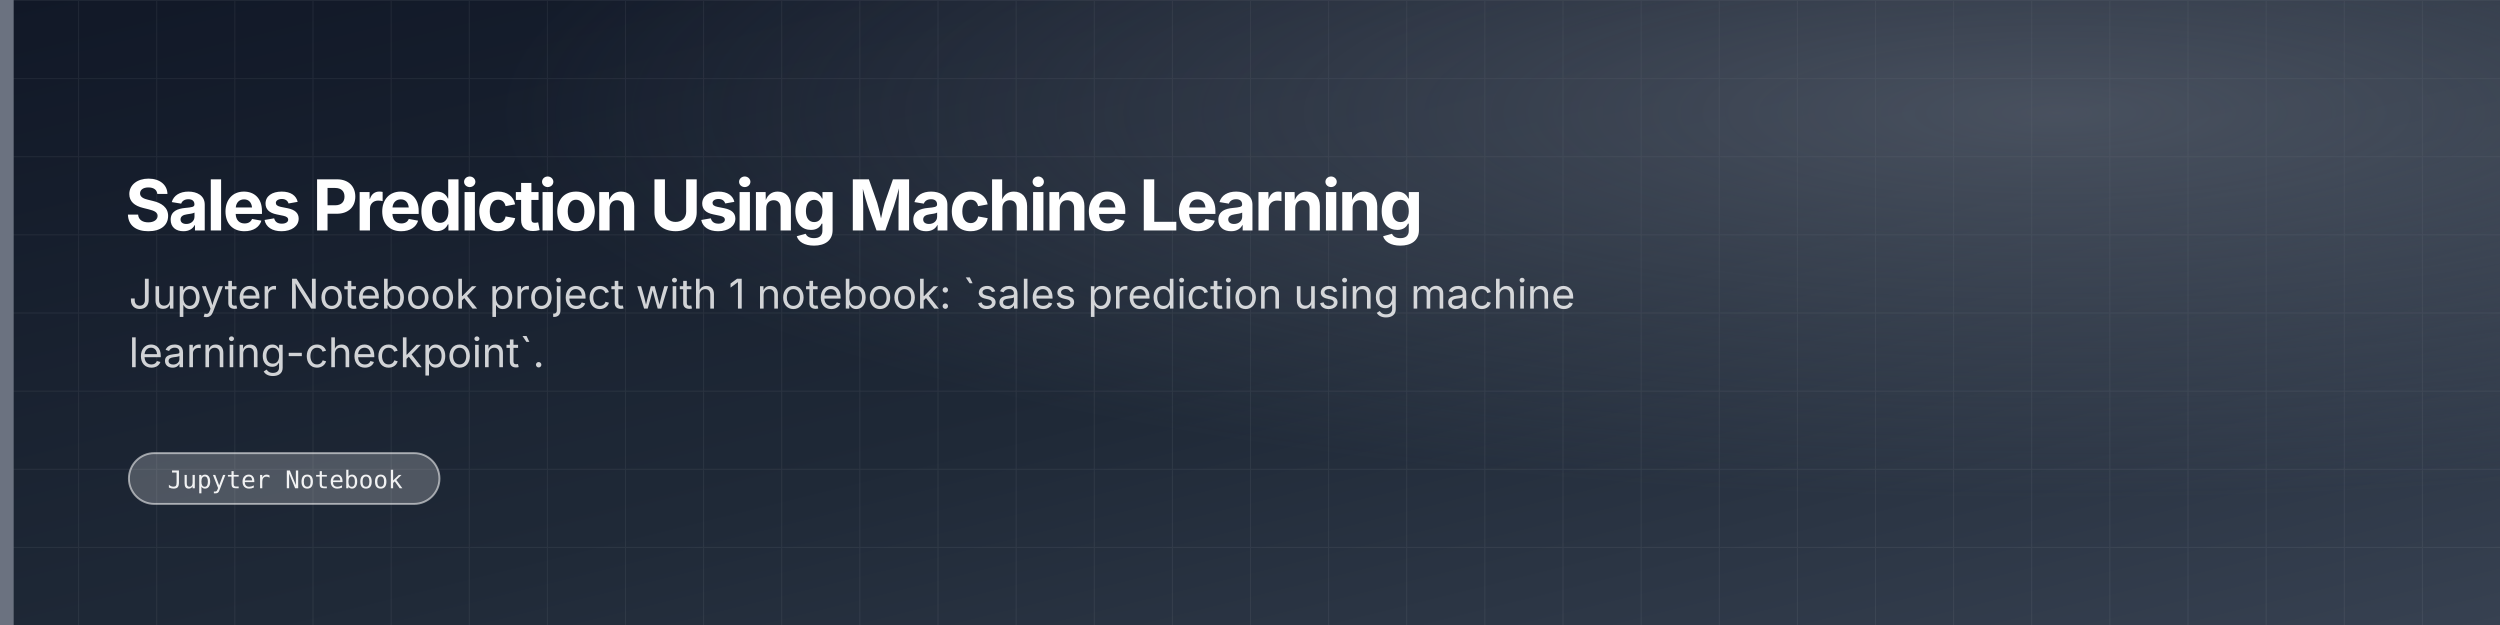
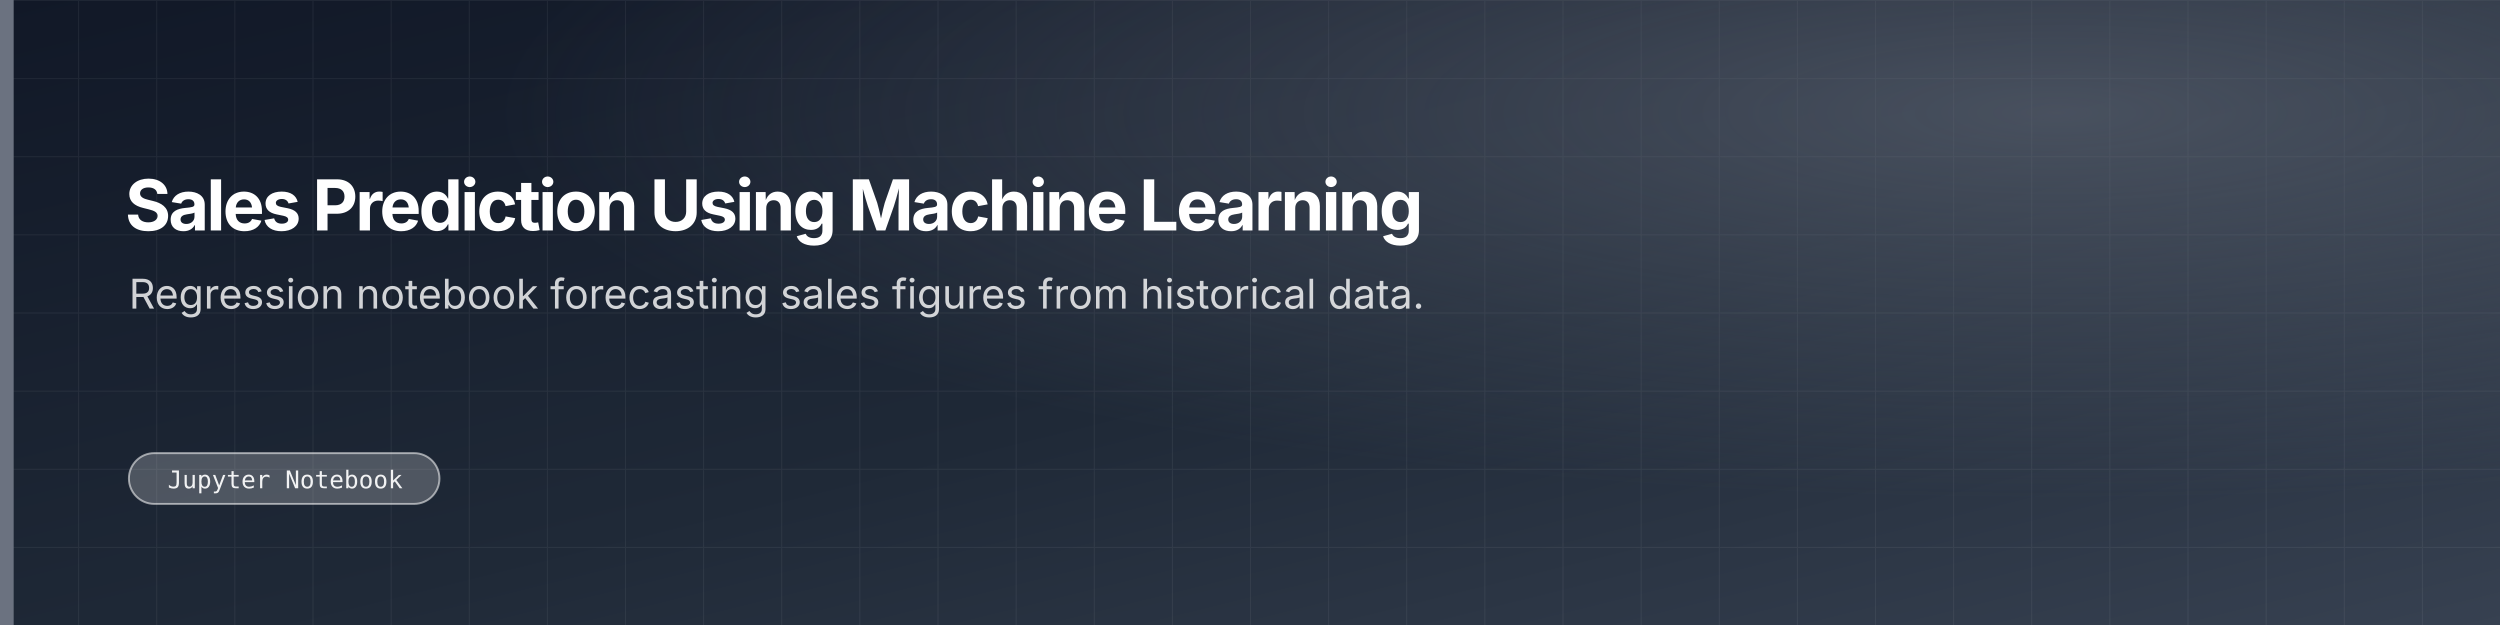
<svg xmlns="http://www.w3.org/2000/svg" viewBox="0 0 1280 320" width="1280" height="320" role="img" aria-label="Sales Prediction Using Machine Learning">
  <defs>
    <linearGradient id="bg" x1="0" y1="0" x2="1" y2="1">
      <stop offset="0%" stop-color="#111827" />
      <stop offset="55%" stop-color="#1F2937" />
      <stop offset="100%" stop-color="#374151" />
    </linearGradient>
    <radialGradient id="glow" cx="0.82" cy="0.18" r="0.62">
      <stop offset="0%" stop-color="#6B7280" stop-opacity="0.55" />
      <stop offset="100%" stop-color="#6B7280" stop-opacity="0" />
    </radialGradient>
    <pattern id="grid" width="40" height="40" patternUnits="userSpaceOnUse">
      <path d="M40 0H0V40" fill="none" stroke="#ffffff" stroke-opacity="0.055" stroke-width="1" />
    </pattern>
  </defs>
  <rect width="1280" height="320" fill="url(#bg)" />
  <rect width="1280" height="320" fill="url(#grid)" />
  <rect width="1280" height="320" fill="url(#glow)" />
  <rect x="0" y="0" width="7" height="320" fill="#6B7280" />
  <text x="64" y="118" font-family="ui-sans-serif,-apple-system,Segoe UI,Inter,Helvetica,Arial,sans-serif" font-size="36" font-weight="700" letter-spacing="-1.4" fill="#ffffff">Sales Prediction Using Machine Learning</text>
-   <text x="66" y="158" font-family="ui-sans-serif,-apple-system,Segoe UI,Inter,Helvetica,Arial,sans-serif" font-size="21" fill="#ffffff" fill-opacity="0.80">Jupyter Notebook project with 1 notebook: `sales prediction using machine</text>
-   <text x="66" y="188" font-family="ui-sans-serif,-apple-system,Segoe UI,Inter,Helvetica,Arial,sans-serif" font-size="21" fill="#ffffff" fill-opacity="0.80">learning-checkpoint`.</text>
+   <text x="66" y="158" font-family="ui-sans-serif,-apple-system,Segoe UI,Inter,Helvetica,Arial,sans-serif" font-size="21" fill="#ffffff" fill-opacity="0.80">Regression notebook forecasting sales figures from historical data.</text>
  <g>
    <rect x="66" y="232" rx="13" ry="13" width="159" height="26" fill="#ffffff" fill-opacity="0.22" stroke="#ffffff" stroke-opacity="0.55" />
    <text x="146" y="250" text-anchor="middle" font-family="ui-monospace,SFMono-Regular,Menlo,monospace" font-size="12.5" fill="#ffffff" fill-opacity="0.92">Jupyter Notebook</text>
  </g>
</svg>
